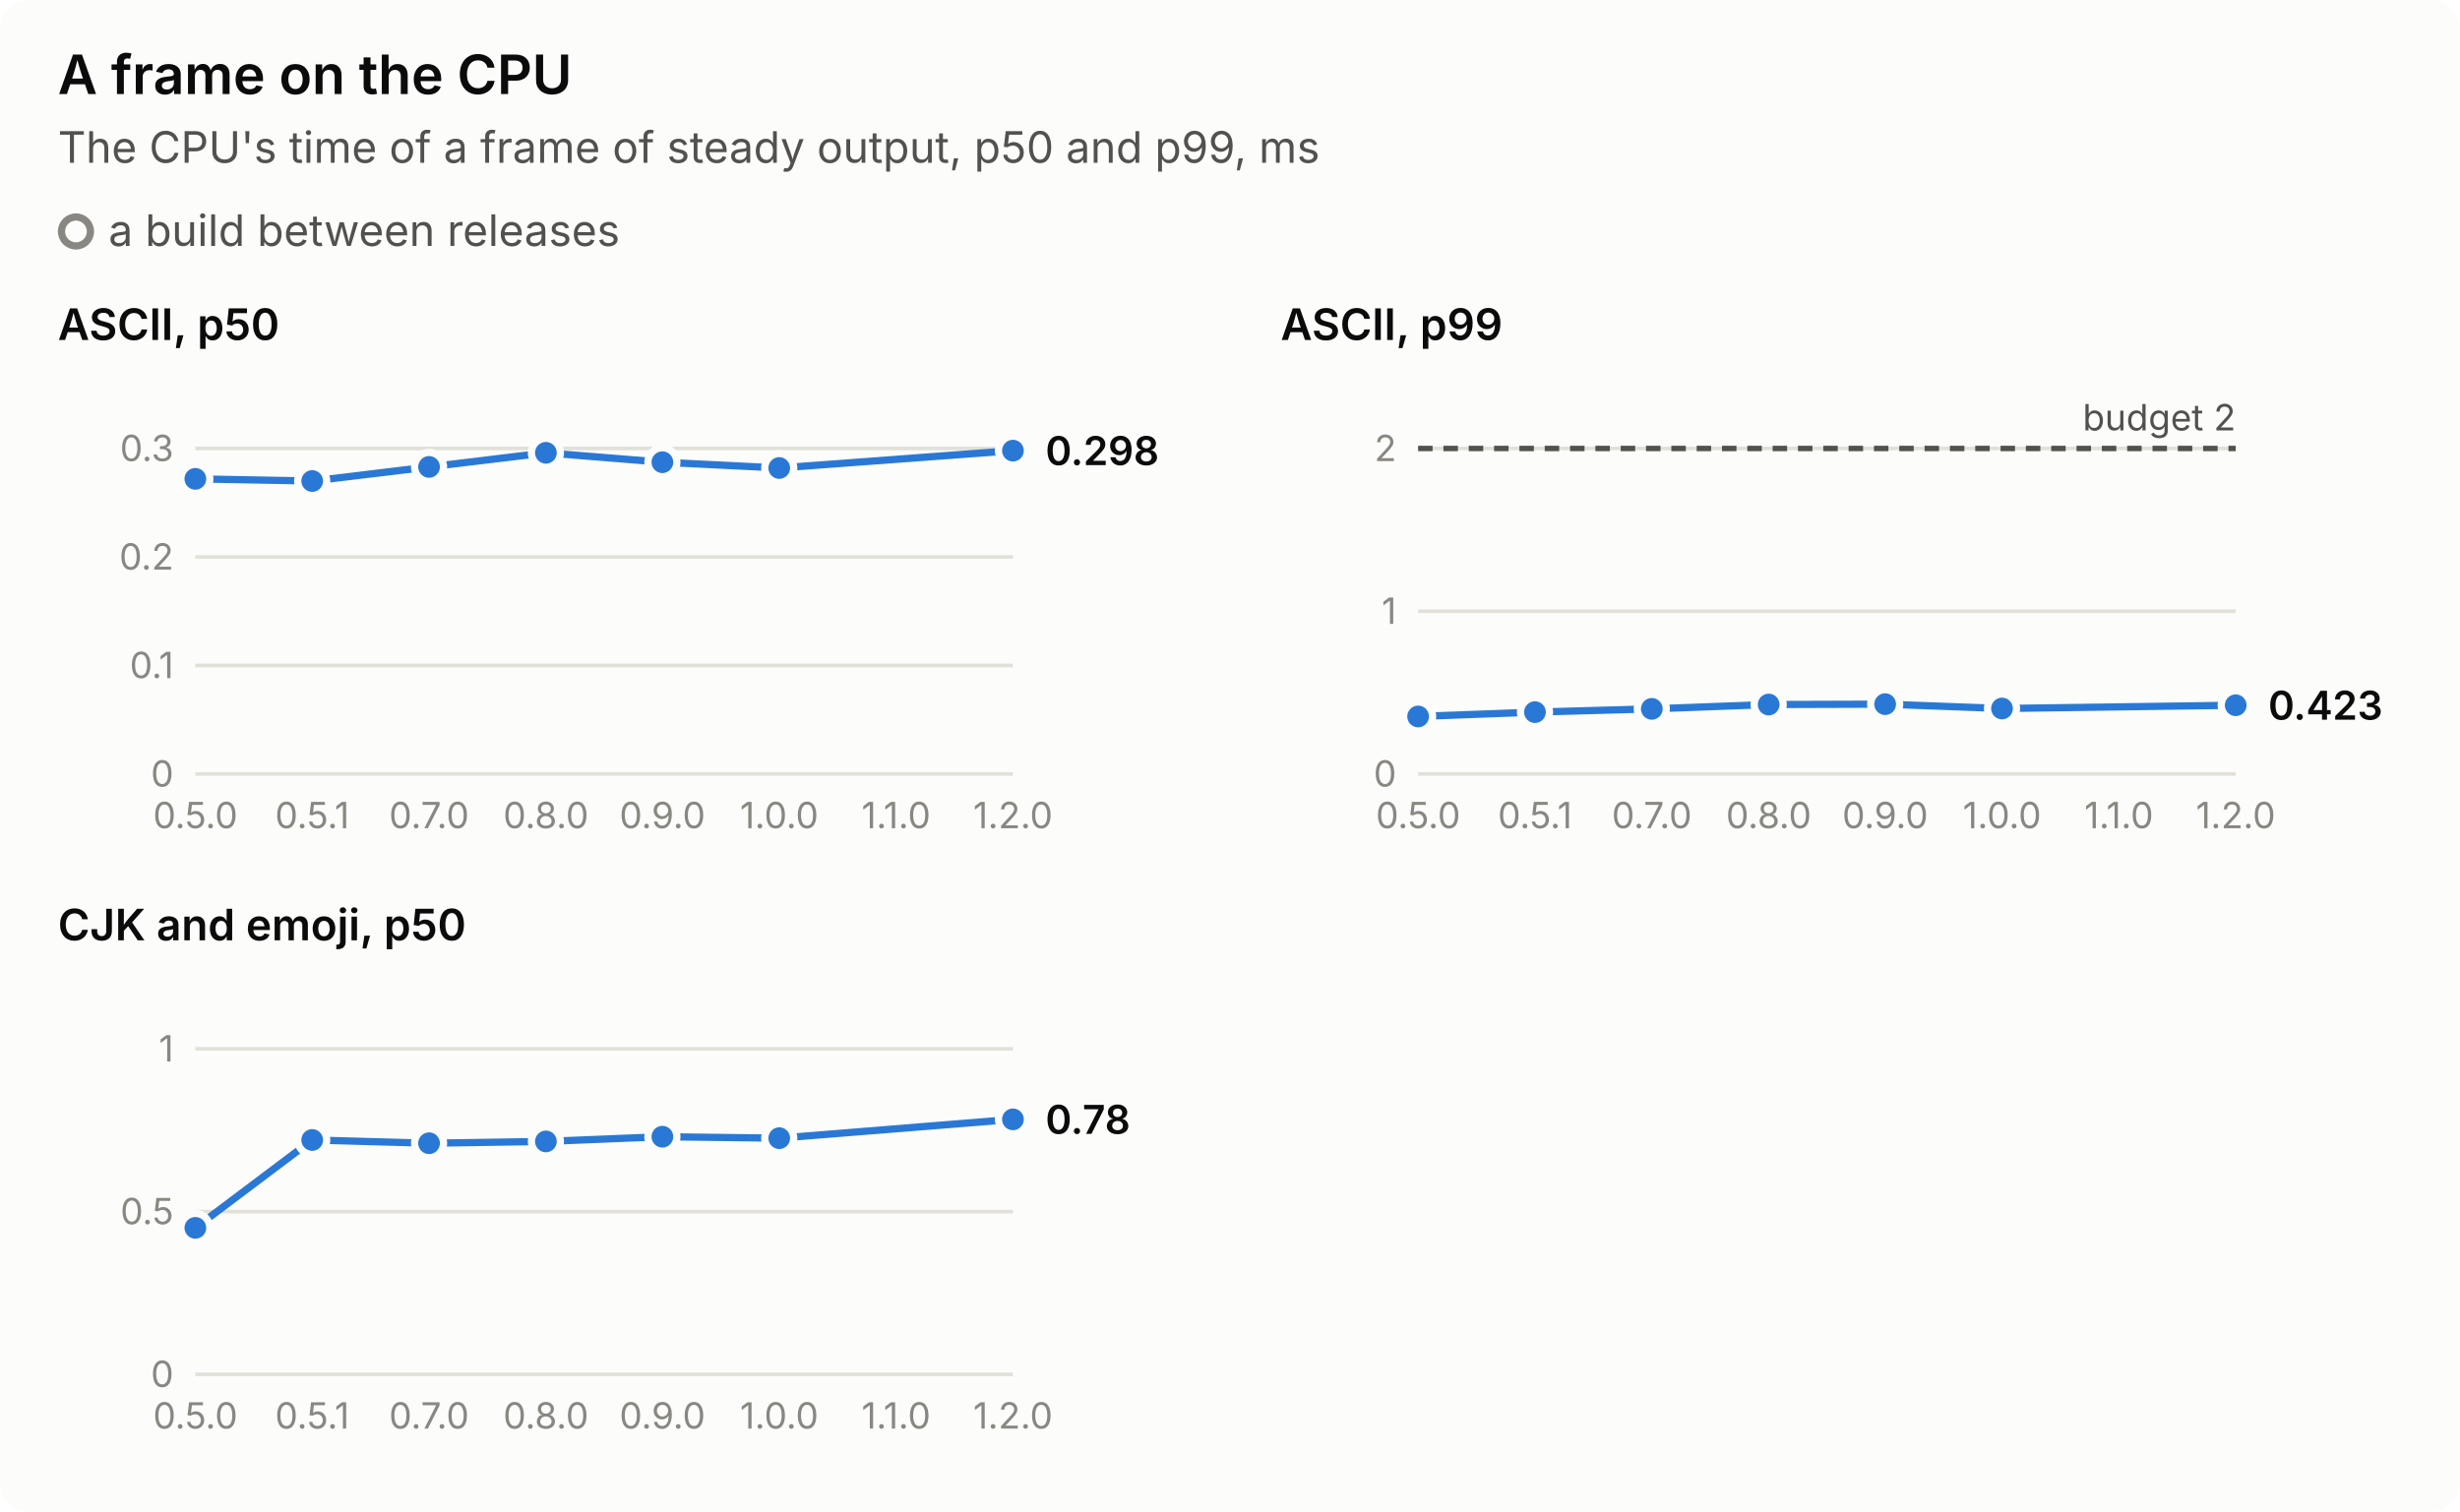
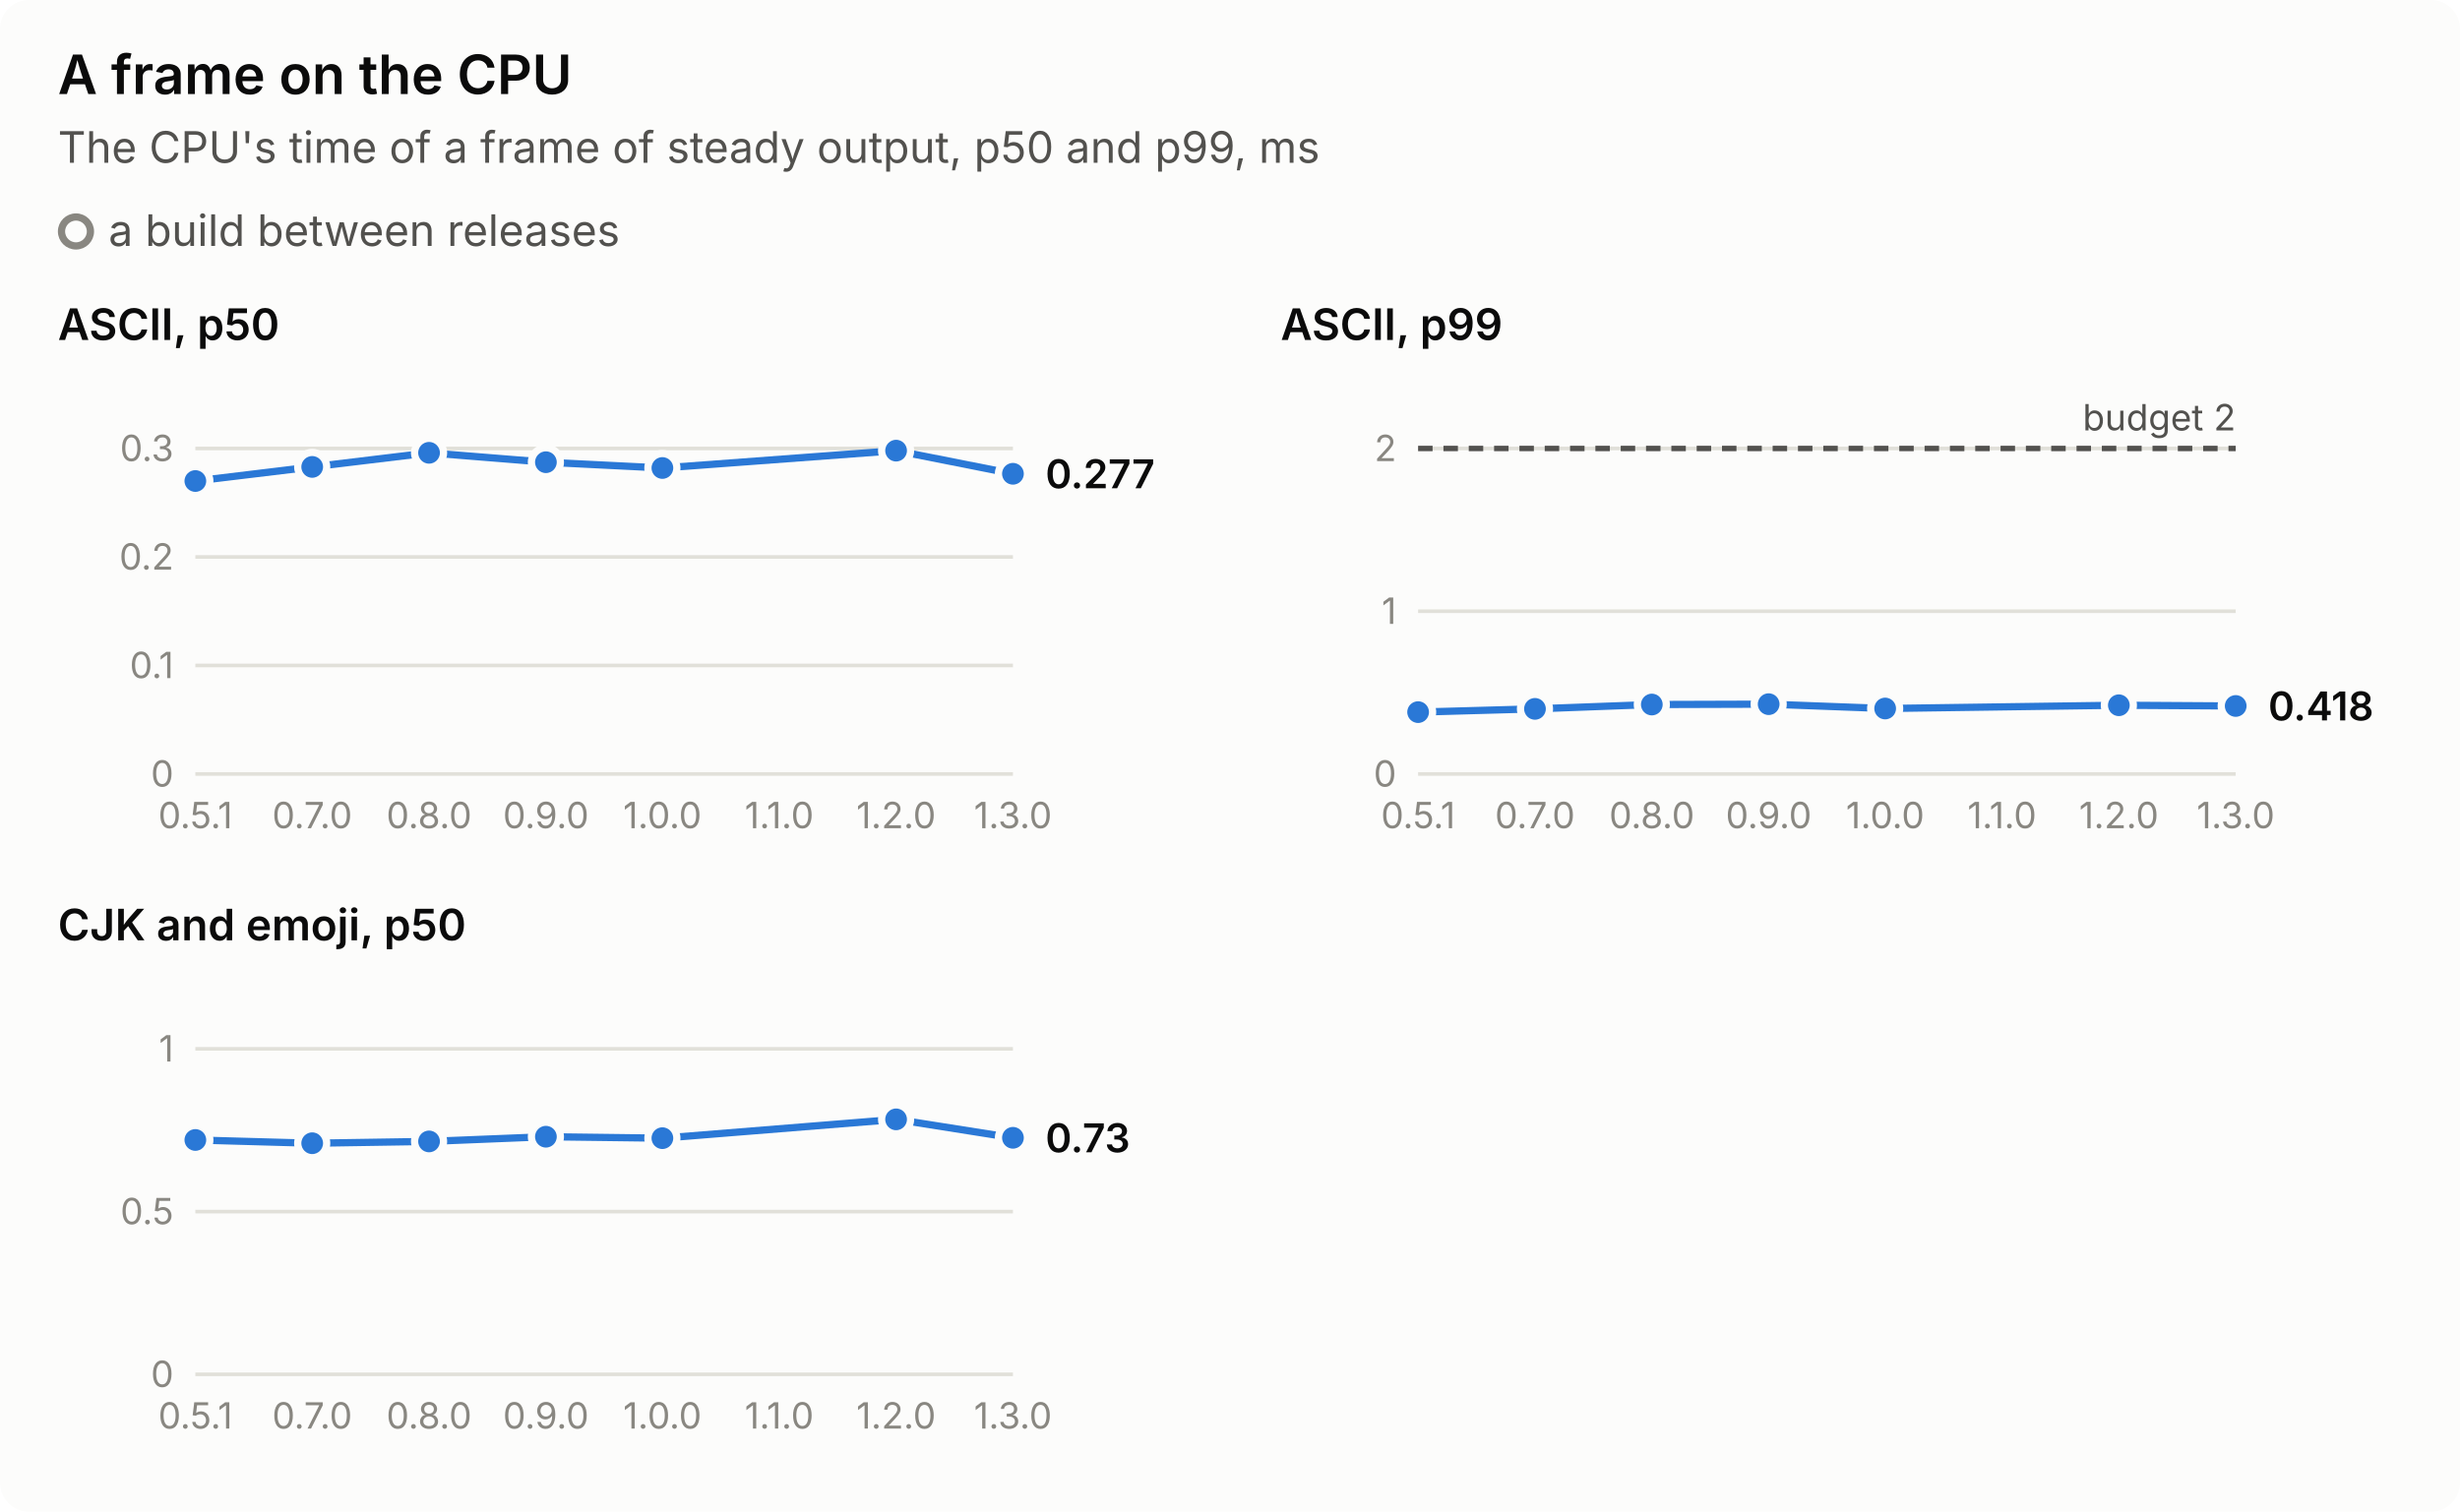
<svg xmlns="http://www.w3.org/2000/svg" width="680" height="418" viewBox="0 0 680 418" role="img" aria-label="A frame on the CPU">
  <style>
  .surface { fill: #fcfcfb; }
  .primary { fill: #0b0b0b; }
  .secondary { fill: #52514e; }
  .muted { fill: #898781; }
  .grid { stroke: #e1e0d9; }
  .base { stroke: #c3c2b7; }
  .accent { fill: #2a78d6; }
  .context { fill: #898781; }
  .accent-line { stroke: #2a78d6; }
  .context-line { stroke: #898781; }
  .second { fill: #eb6834; }
  .second-line { stroke: #eb6834; }
  .ring { stroke: #fcfcfb; }
  .budget { stroke: #52514e; }
  text { font-family: system-ui, -apple-system, "Segoe UI", sans-serif; }
  .tick { font-variant-numeric: tabular-nums; }
  @media (prefers-color-scheme: dark) {
    .surface { fill: #1a1a19; }
    .primary { fill: #f0efec; }
    .secondary { fill: #c3c2b7; }
    .muted { fill: #898781; }
    .grid { stroke: #2c2c2a; }
    .base { stroke: #383835; }
    .accent { fill: #3987e5; }
    .context { fill: #6f6e69; }
    .accent-line { stroke: #3987e5; }
    .context-line { stroke: #6f6e69; }
    .second { fill: #d95926; }
    .second-line { stroke: #d95926; }
    .ring { stroke: #1a1a19; }
    .budget { stroke: #c3c2b7; }
  }
</style>
  <rect class="surface" width="680" height="418" rx="8" />
  <text class="primary" x="16" y="26" font-size="15" font-weight="600">A frame on the CPU</text>
  <text class="secondary" x="16" y="45" font-size="12">The CPU's time of a frame of steady output, p50 and p99, ms</text>
  <circle class="surface context-line" cx="21" cy="64" r="4" stroke-width="2" />
  <text class="secondary" x="30" y="68" font-size="12">a build between releases</text>
  <text class="primary" x="16.0" y="94" font-size="12" font-weight="600">ASCII, p50</text>
  <line class="grid" x1="54.0" y1="214.0" x2="280.0" y2="214.0" stroke-width="1" />
  <text class="muted tick" x="48.0" y="217.5" font-size="10" text-anchor="end">0</text>
  <line class="grid" x1="54.0" y1="184.0" x2="280.0" y2="184.0" stroke-width="1" />
  <text class="muted tick" x="48.0" y="187.5" font-size="10" text-anchor="end">0.1</text>
  <line class="grid" x1="54.0" y1="154.0" x2="280.0" y2="154.0" stroke-width="1" />
  <text class="muted tick" x="48.0" y="157.5" font-size="10" text-anchor="end">0.2</text>
  <line class="grid" x1="54.0" y1="124.0" x2="280.0" y2="124.0" stroke-width="1" />
  <text class="muted tick" x="48.0" y="127.5" font-size="10" text-anchor="end">0.3</text>
-   <text class="muted" x="54.0" y="229.0" font-size="10" text-anchor="middle">0.5.0</text>
-   <text class="muted" x="86.3" y="229.0" font-size="10" text-anchor="middle">0.5.1</text>
-   <text class="muted" x="118.6" y="229.0" font-size="10" text-anchor="middle">0.7.0</text>
-   <text class="muted" x="150.9" y="229.0" font-size="10" text-anchor="middle">0.8.0</text>
-   <text class="muted" x="183.1" y="229.0" font-size="10" text-anchor="middle">0.9.0</text>
-   <text class="muted" x="215.4" y="229.0" font-size="10" text-anchor="middle">1.0.0</text>
-   <text class="muted" x="247.7" y="229.0" font-size="10" text-anchor="middle">1.1.0</text>
-   <text class="muted" x="280.0" y="229.0" font-size="10" text-anchor="middle">1.2.0</text>
-   <line class="accent-line" x1="54.0" y1="132.4" x2="86.3" y2="133.0" stroke-width="2" stroke-linecap="round" />
-   <line class="accent-line" x1="86.3" y1="133.0" x2="118.6" y2="129.1" stroke-width="2" stroke-linecap="round" />
-   <line class="accent-line" x1="118.6" y1="129.1" x2="150.9" y2="125.2" stroke-width="2" stroke-linecap="round" />
-   <line class="accent-line" x1="150.9" y1="125.2" x2="183.1" y2="127.8" stroke-width="2" stroke-linecap="round" />
-   <line class="accent-line" x1="183.1" y1="127.8" x2="215.4" y2="129.4" stroke-width="2" stroke-linecap="round" />
-   <line class="accent-line" x1="215.4" y1="129.4" x2="280.0" y2="124.6" stroke-width="2" stroke-linecap="round" />
-   <circle class="accent ring" cx="54.0" cy="132.4" r="4" stroke-width="2" />
-   <circle class="accent ring" cx="86.3" cy="133.0" r="4" stroke-width="2" />
-   <circle class="accent ring" cx="118.6" cy="129.1" r="4" stroke-width="2" />
-   <circle class="accent ring" cx="150.9" cy="125.2" r="4" stroke-width="2" />
-   <circle class="accent ring" cx="183.1" cy="127.8" r="4" stroke-width="2" />
-   <circle class="accent ring" cx="215.4" cy="129.4" r="4" stroke-width="2" />
-   <circle class="accent ring" cx="280.0" cy="124.6" r="4" stroke-width="2" />
-   <text class="primary tick" x="289.0" y="128.6" font-size="11" font-weight="600">0.298</text>
+   <text class="muted" x="54.0" y="229.0" font-size="10" text-anchor="middle">0.5.1</text>
+   <text class="muted" x="86.3" y="229.0" font-size="10" text-anchor="middle">0.7.0</text>
+   <text class="muted" x="118.6" y="229.0" font-size="10" text-anchor="middle">0.8.0</text>
+   <text class="muted" x="150.9" y="229.0" font-size="10" text-anchor="middle">0.9.0</text>
+   <text class="muted" x="183.1" y="229.0" font-size="10" text-anchor="middle">1.0.0</text>
+   <text class="muted" x="215.4" y="229.0" font-size="10" text-anchor="middle">1.1.0</text>
+   <text class="muted" x="247.7" y="229.0" font-size="10" text-anchor="middle">1.2.0</text>
+   <text class="muted" x="280.0" y="229.0" font-size="10" text-anchor="middle">1.3.0</text>
+   <line class="accent-line" x1="54.0" y1="133.0" x2="86.3" y2="129.1" stroke-width="2" stroke-linecap="round" />
+   <line class="accent-line" x1="86.3" y1="129.1" x2="118.6" y2="125.2" stroke-width="2" stroke-linecap="round" />
+   <line class="accent-line" x1="118.6" y1="125.2" x2="150.9" y2="127.8" stroke-width="2" stroke-linecap="round" />
+   <line class="accent-line" x1="150.9" y1="127.8" x2="183.1" y2="129.4" stroke-width="2" stroke-linecap="round" />
+   <line class="accent-line" x1="183.1" y1="129.4" x2="247.7" y2="124.6" stroke-width="2" stroke-linecap="round" />
+   <line class="accent-line" x1="247.7" y1="124.6" x2="280.0" y2="131.0" stroke-width="2" stroke-linecap="round" />
+   <circle class="accent ring" cx="54.0" cy="133.0" r="4" stroke-width="2" />
+   <circle class="accent ring" cx="86.3" cy="129.1" r="4" stroke-width="2" />
+   <circle class="accent ring" cx="118.6" cy="125.2" r="4" stroke-width="2" />
+   <circle class="accent ring" cx="150.9" cy="127.8" r="4" stroke-width="2" />
+   <circle class="accent ring" cx="183.1" cy="129.4" r="4" stroke-width="2" />
+   <circle class="accent ring" cx="247.7" cy="124.6" r="4" stroke-width="2" />
+   <circle class="accent ring" cx="280.0" cy="131.0" r="4" stroke-width="2" />
+   <text class="primary tick" x="289.0" y="135.0" font-size="11" font-weight="600">0.277</text>
  <text class="primary" x="354.0" y="94" font-size="12" font-weight="600">ASCII, p99</text>
  <line class="grid" x1="392.0" y1="214.0" x2="618.0" y2="214.0" stroke-width="1" />
  <text class="muted tick" x="386.0" y="217.5" font-size="10" text-anchor="end">0</text>
  <line class="grid" x1="392.0" y1="169.0" x2="618.0" y2="169.0" stroke-width="1" />
  <text class="muted tick" x="386.0" y="172.5" font-size="10" text-anchor="end">1</text>
  <line class="grid" x1="392.0" y1="124.0" x2="618.0" y2="124.0" stroke-width="1" />
  <text class="muted tick" x="386.0" y="127.5" font-size="10" text-anchor="end">2</text>
-   <text class="muted" x="392.0" y="229.0" font-size="10" text-anchor="middle">0.5.0</text>
-   <text class="muted" x="424.3" y="229.0" font-size="10" text-anchor="middle">0.5.1</text>
-   <text class="muted" x="456.6" y="229.0" font-size="10" text-anchor="middle">0.7.0</text>
-   <text class="muted" x="488.9" y="229.0" font-size="10" text-anchor="middle">0.8.0</text>
-   <text class="muted" x="521.1" y="229.0" font-size="10" text-anchor="middle">0.9.0</text>
-   <text class="muted" x="553.4" y="229.0" font-size="10" text-anchor="middle">1.0.0</text>
-   <text class="muted" x="585.7" y="229.0" font-size="10" text-anchor="middle">1.1.0</text>
-   <text class="muted" x="618.0" y="229.0" font-size="10" text-anchor="middle">1.2.0</text>
+   <text class="muted" x="392.0" y="229.0" font-size="10" text-anchor="middle">0.5.1</text>
+   <text class="muted" x="424.3" y="229.0" font-size="10" text-anchor="middle">0.7.0</text>
+   <text class="muted" x="456.6" y="229.0" font-size="10" text-anchor="middle">0.8.0</text>
+   <text class="muted" x="488.9" y="229.0" font-size="10" text-anchor="middle">0.9.0</text>
+   <text class="muted" x="521.1" y="229.0" font-size="10" text-anchor="middle">1.0.0</text>
+   <text class="muted" x="553.4" y="229.0" font-size="10" text-anchor="middle">1.1.0</text>
+   <text class="muted" x="585.7" y="229.0" font-size="10" text-anchor="middle">1.2.0</text>
+   <text class="muted" x="618.0" y="229.0" font-size="10" text-anchor="middle">1.3.0</text>
  <line class="budget" x1="392.0" y1="124.0" x2="618.0" y2="124.0" stroke-width="1.5" stroke-dasharray="4 3" />
  <text class="secondary" x="618.0" y="119.0" font-size="10" text-anchor="end">budget 2</text>
-   <line class="accent-line" x1="392.0" y1="198.1" x2="424.3" y2="196.9" stroke-width="2" stroke-linecap="round" />
-   <line class="accent-line" x1="424.3" y1="196.9" x2="456.6" y2="196.0" stroke-width="2" stroke-linecap="round" />
-   <line class="accent-line" x1="456.6" y1="196.0" x2="488.9" y2="194.8" stroke-width="2" stroke-linecap="round" />
-   <line class="accent-line" x1="488.9" y1="194.8" x2="521.1" y2="194.7" stroke-width="2" stroke-linecap="round" />
-   <line class="accent-line" x1="521.1" y1="194.7" x2="553.4" y2="195.9" stroke-width="2" stroke-linecap="round" />
-   <line class="accent-line" x1="553.4" y1="195.9" x2="618.0" y2="195.0" stroke-width="2" stroke-linecap="round" />
-   <circle class="accent ring" cx="392.0" cy="198.1" r="4" stroke-width="2" />
-   <circle class="accent ring" cx="424.3" cy="196.9" r="4" stroke-width="2" />
-   <circle class="accent ring" cx="456.6" cy="196.0" r="4" stroke-width="2" />
-   <circle class="accent ring" cx="488.9" cy="194.8" r="4" stroke-width="2" />
-   <circle class="accent ring" cx="521.1" cy="194.7" r="4" stroke-width="2" />
-   <circle class="accent ring" cx="553.4" cy="195.9" r="4" stroke-width="2" />
-   <circle class="accent ring" cx="618.0" cy="195.0" r="4" stroke-width="2" />
-   <text class="primary tick" x="627.0" y="199.0" font-size="11" font-weight="600">0.423</text>
+   <line class="accent-line" x1="392.0" y1="196.9" x2="424.3" y2="196.0" stroke-width="2" stroke-linecap="round" />
+   <line class="accent-line" x1="424.3" y1="196.0" x2="456.6" y2="194.8" stroke-width="2" stroke-linecap="round" />
+   <line class="accent-line" x1="456.6" y1="194.8" x2="488.9" y2="194.7" stroke-width="2" stroke-linecap="round" />
+   <line class="accent-line" x1="488.9" y1="194.7" x2="521.1" y2="195.9" stroke-width="2" stroke-linecap="round" />
+   <line class="accent-line" x1="521.1" y1="195.9" x2="585.7" y2="195.0" stroke-width="2" stroke-linecap="round" />
+   <line class="accent-line" x1="585.7" y1="195.0" x2="618.0" y2="195.2" stroke-width="2" stroke-linecap="round" />
+   <circle class="accent ring" cx="392.0" cy="196.9" r="4" stroke-width="2" />
+   <circle class="accent ring" cx="424.3" cy="196.0" r="4" stroke-width="2" />
+   <circle class="accent ring" cx="456.6" cy="194.8" r="4" stroke-width="2" />
+   <circle class="accent ring" cx="488.9" cy="194.7" r="4" stroke-width="2" />
+   <circle class="accent ring" cx="521.1" cy="195.9" r="4" stroke-width="2" />
+   <circle class="accent ring" cx="585.7" cy="195.0" r="4" stroke-width="2" />
+   <circle class="accent ring" cx="618.0" cy="195.2" r="4" stroke-width="2" />
+   <text class="primary tick" x="627.0" y="199.2" font-size="11" font-weight="600">0.418</text>
  <text class="primary" x="16.0" y="260" font-size="12" font-weight="600">CJK and emoji, p50</text>
  <line class="grid" x1="54.0" y1="380.0" x2="280.0" y2="380.0" stroke-width="1" />
  <text class="muted tick" x="48.0" y="383.5" font-size="10" text-anchor="end">0</text>
  <line class="grid" x1="54.0" y1="335.0" x2="280.0" y2="335.0" stroke-width="1" />
  <text class="muted tick" x="48.0" y="338.5" font-size="10" text-anchor="end">0.5</text>
  <line class="grid" x1="54.0" y1="290.0" x2="280.0" y2="290.0" stroke-width="1" />
  <text class="muted tick" x="48.0" y="293.5" font-size="10" text-anchor="end">1</text>
-   <text class="muted" x="54.0" y="395.0" font-size="10" text-anchor="middle">0.5.0</text>
-   <text class="muted" x="86.3" y="395.0" font-size="10" text-anchor="middle">0.5.1</text>
-   <text class="muted" x="118.6" y="395.0" font-size="10" text-anchor="middle">0.7.0</text>
-   <text class="muted" x="150.9" y="395.0" font-size="10" text-anchor="middle">0.8.0</text>
-   <text class="muted" x="183.1" y="395.0" font-size="10" text-anchor="middle">0.9.0</text>
-   <text class="muted" x="215.4" y="395.0" font-size="10" text-anchor="middle">1.0.0</text>
-   <text class="muted" x="247.7" y="395.0" font-size="10" text-anchor="middle">1.1.0</text>
-   <text class="muted" x="280.0" y="395.0" font-size="10" text-anchor="middle">1.2.0</text>
-   <line class="accent-line" x1="54.0" y1="339.5" x2="86.3" y2="315.2" stroke-width="2" stroke-linecap="round" />
-   <line class="accent-line" x1="86.3" y1="315.2" x2="118.6" y2="316.1" stroke-width="2" stroke-linecap="round" />
-   <line class="accent-line" x1="118.6" y1="316.1" x2="150.9" y2="315.6" stroke-width="2" stroke-linecap="round" />
-   <line class="accent-line" x1="150.9" y1="315.6" x2="183.1" y2="314.3" stroke-width="2" stroke-linecap="round" />
-   <line class="accent-line" x1="183.1" y1="314.3" x2="215.4" y2="314.7" stroke-width="2" stroke-linecap="round" />
-   <line class="accent-line" x1="215.4" y1="314.7" x2="280.0" y2="309.5" stroke-width="2" stroke-linecap="round" />
-   <circle class="accent ring" cx="54.0" cy="339.5" r="4" stroke-width="2" />
-   <circle class="accent ring" cx="86.3" cy="315.2" r="4" stroke-width="2" />
-   <circle class="accent ring" cx="118.6" cy="316.1" r="4" stroke-width="2" />
-   <circle class="accent ring" cx="150.9" cy="315.6" r="4" stroke-width="2" />
-   <circle class="accent ring" cx="183.1" cy="314.3" r="4" stroke-width="2" />
-   <circle class="accent ring" cx="215.4" cy="314.7" r="4" stroke-width="2" />
-   <circle class="accent ring" cx="280.0" cy="309.5" r="4" stroke-width="2" />
-   <text class="primary tick" x="289.0" y="313.5" font-size="11" font-weight="600">0.78</text>
+   <text class="muted" x="54.0" y="395.0" font-size="10" text-anchor="middle">0.5.1</text>
+   <text class="muted" x="86.3" y="395.0" font-size="10" text-anchor="middle">0.7.0</text>
+   <text class="muted" x="118.6" y="395.0" font-size="10" text-anchor="middle">0.8.0</text>
+   <text class="muted" x="150.9" y="395.0" font-size="10" text-anchor="middle">0.9.0</text>
+   <text class="muted" x="183.1" y="395.0" font-size="10" text-anchor="middle">1.0.0</text>
+   <text class="muted" x="215.4" y="395.0" font-size="10" text-anchor="middle">1.1.0</text>
+   <text class="muted" x="247.7" y="395.0" font-size="10" text-anchor="middle">1.2.0</text>
+   <text class="muted" x="280.0" y="395.0" font-size="10" text-anchor="middle">1.3.0</text>
+   <line class="accent-line" x1="54.0" y1="315.2" x2="86.3" y2="316.1" stroke-width="2" stroke-linecap="round" />
+   <line class="accent-line" x1="86.3" y1="316.1" x2="118.6" y2="315.6" stroke-width="2" stroke-linecap="round" />
+   <line class="accent-line" x1="118.6" y1="315.6" x2="150.9" y2="314.3" stroke-width="2" stroke-linecap="round" />
+   <line class="accent-line" x1="150.9" y1="314.3" x2="183.1" y2="314.7" stroke-width="2" stroke-linecap="round" />
+   <line class="accent-line" x1="183.1" y1="314.7" x2="247.7" y2="309.5" stroke-width="2" stroke-linecap="round" />
+   <line class="accent-line" x1="247.7" y1="309.5" x2="280.0" y2="314.6" stroke-width="2" stroke-linecap="round" />
+   <circle class="accent ring" cx="54.0" cy="315.2" r="4" stroke-width="2" />
+   <circle class="accent ring" cx="86.3" cy="316.1" r="4" stroke-width="2" />
+   <circle class="accent ring" cx="118.6" cy="315.6" r="4" stroke-width="2" />
+   <circle class="accent ring" cx="150.9" cy="314.3" r="4" stroke-width="2" />
+   <circle class="accent ring" cx="183.1" cy="314.7" r="4" stroke-width="2" />
+   <circle class="accent ring" cx="247.7" cy="309.5" r="4" stroke-width="2" />
+   <circle class="accent ring" cx="280.0" cy="314.6" r="4" stroke-width="2" />
+   <text class="primary tick" x="289.0" y="318.6" font-size="11" font-weight="600">0.73</text>
</svg>
